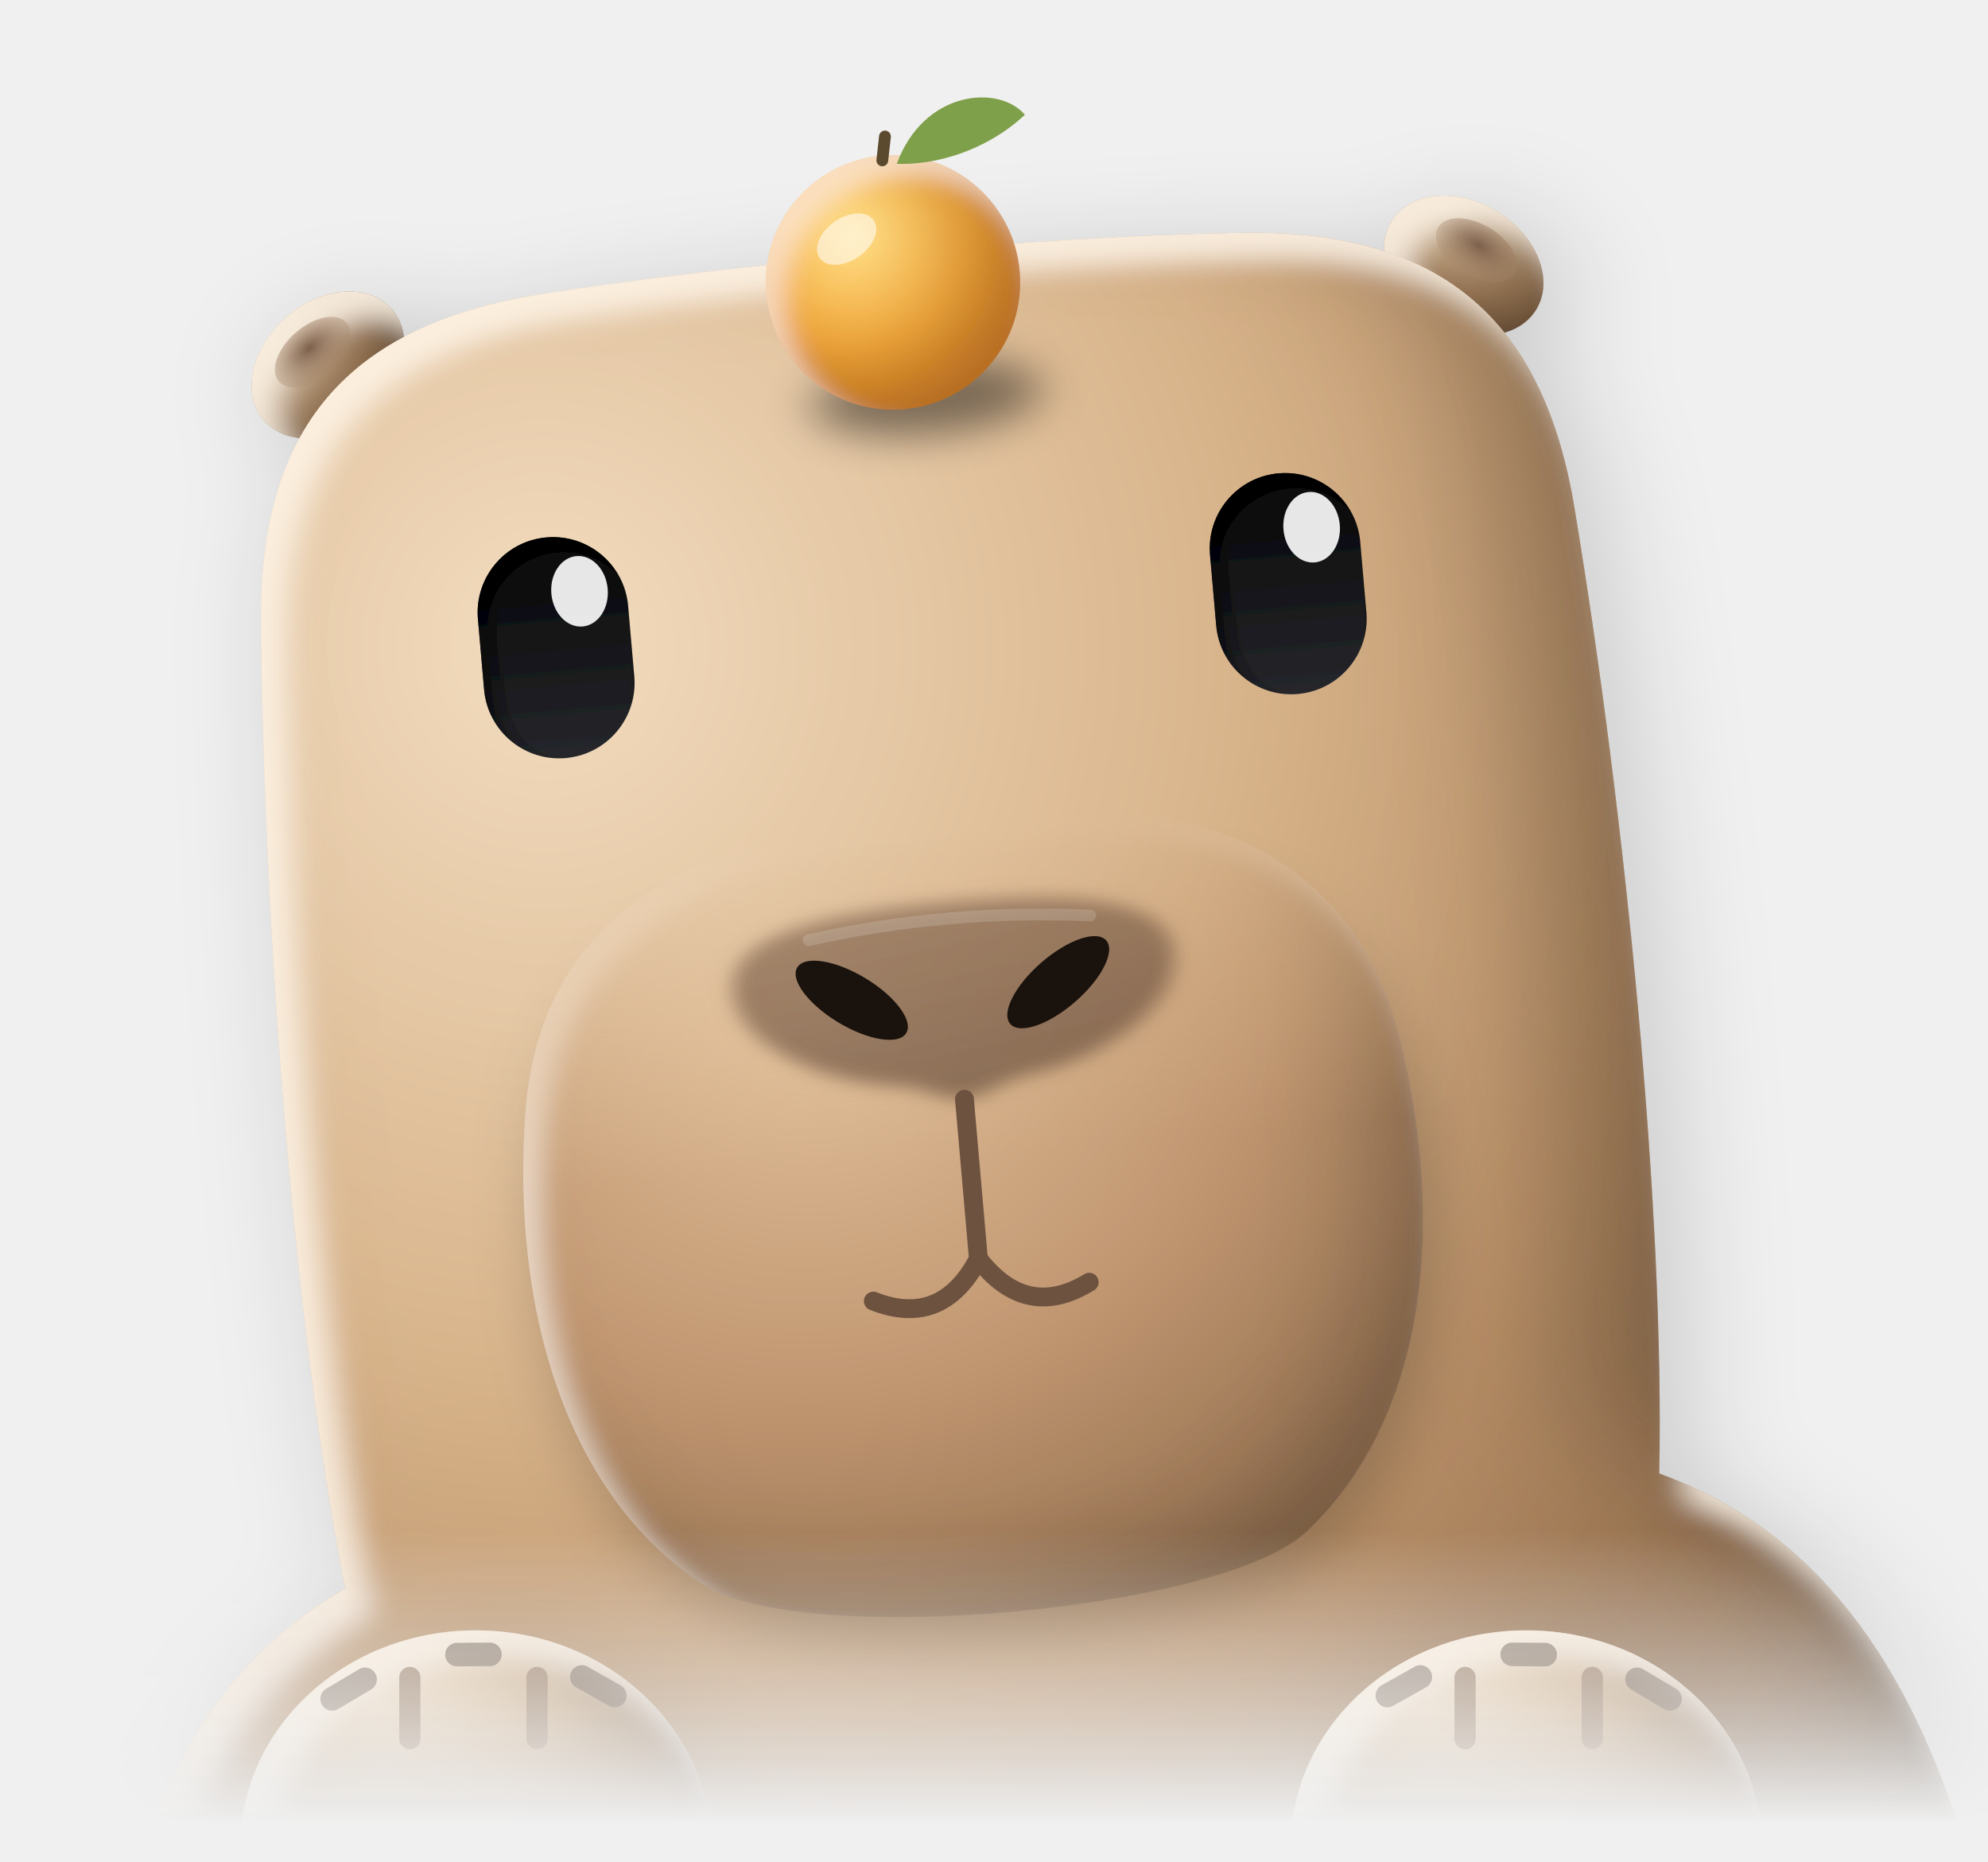
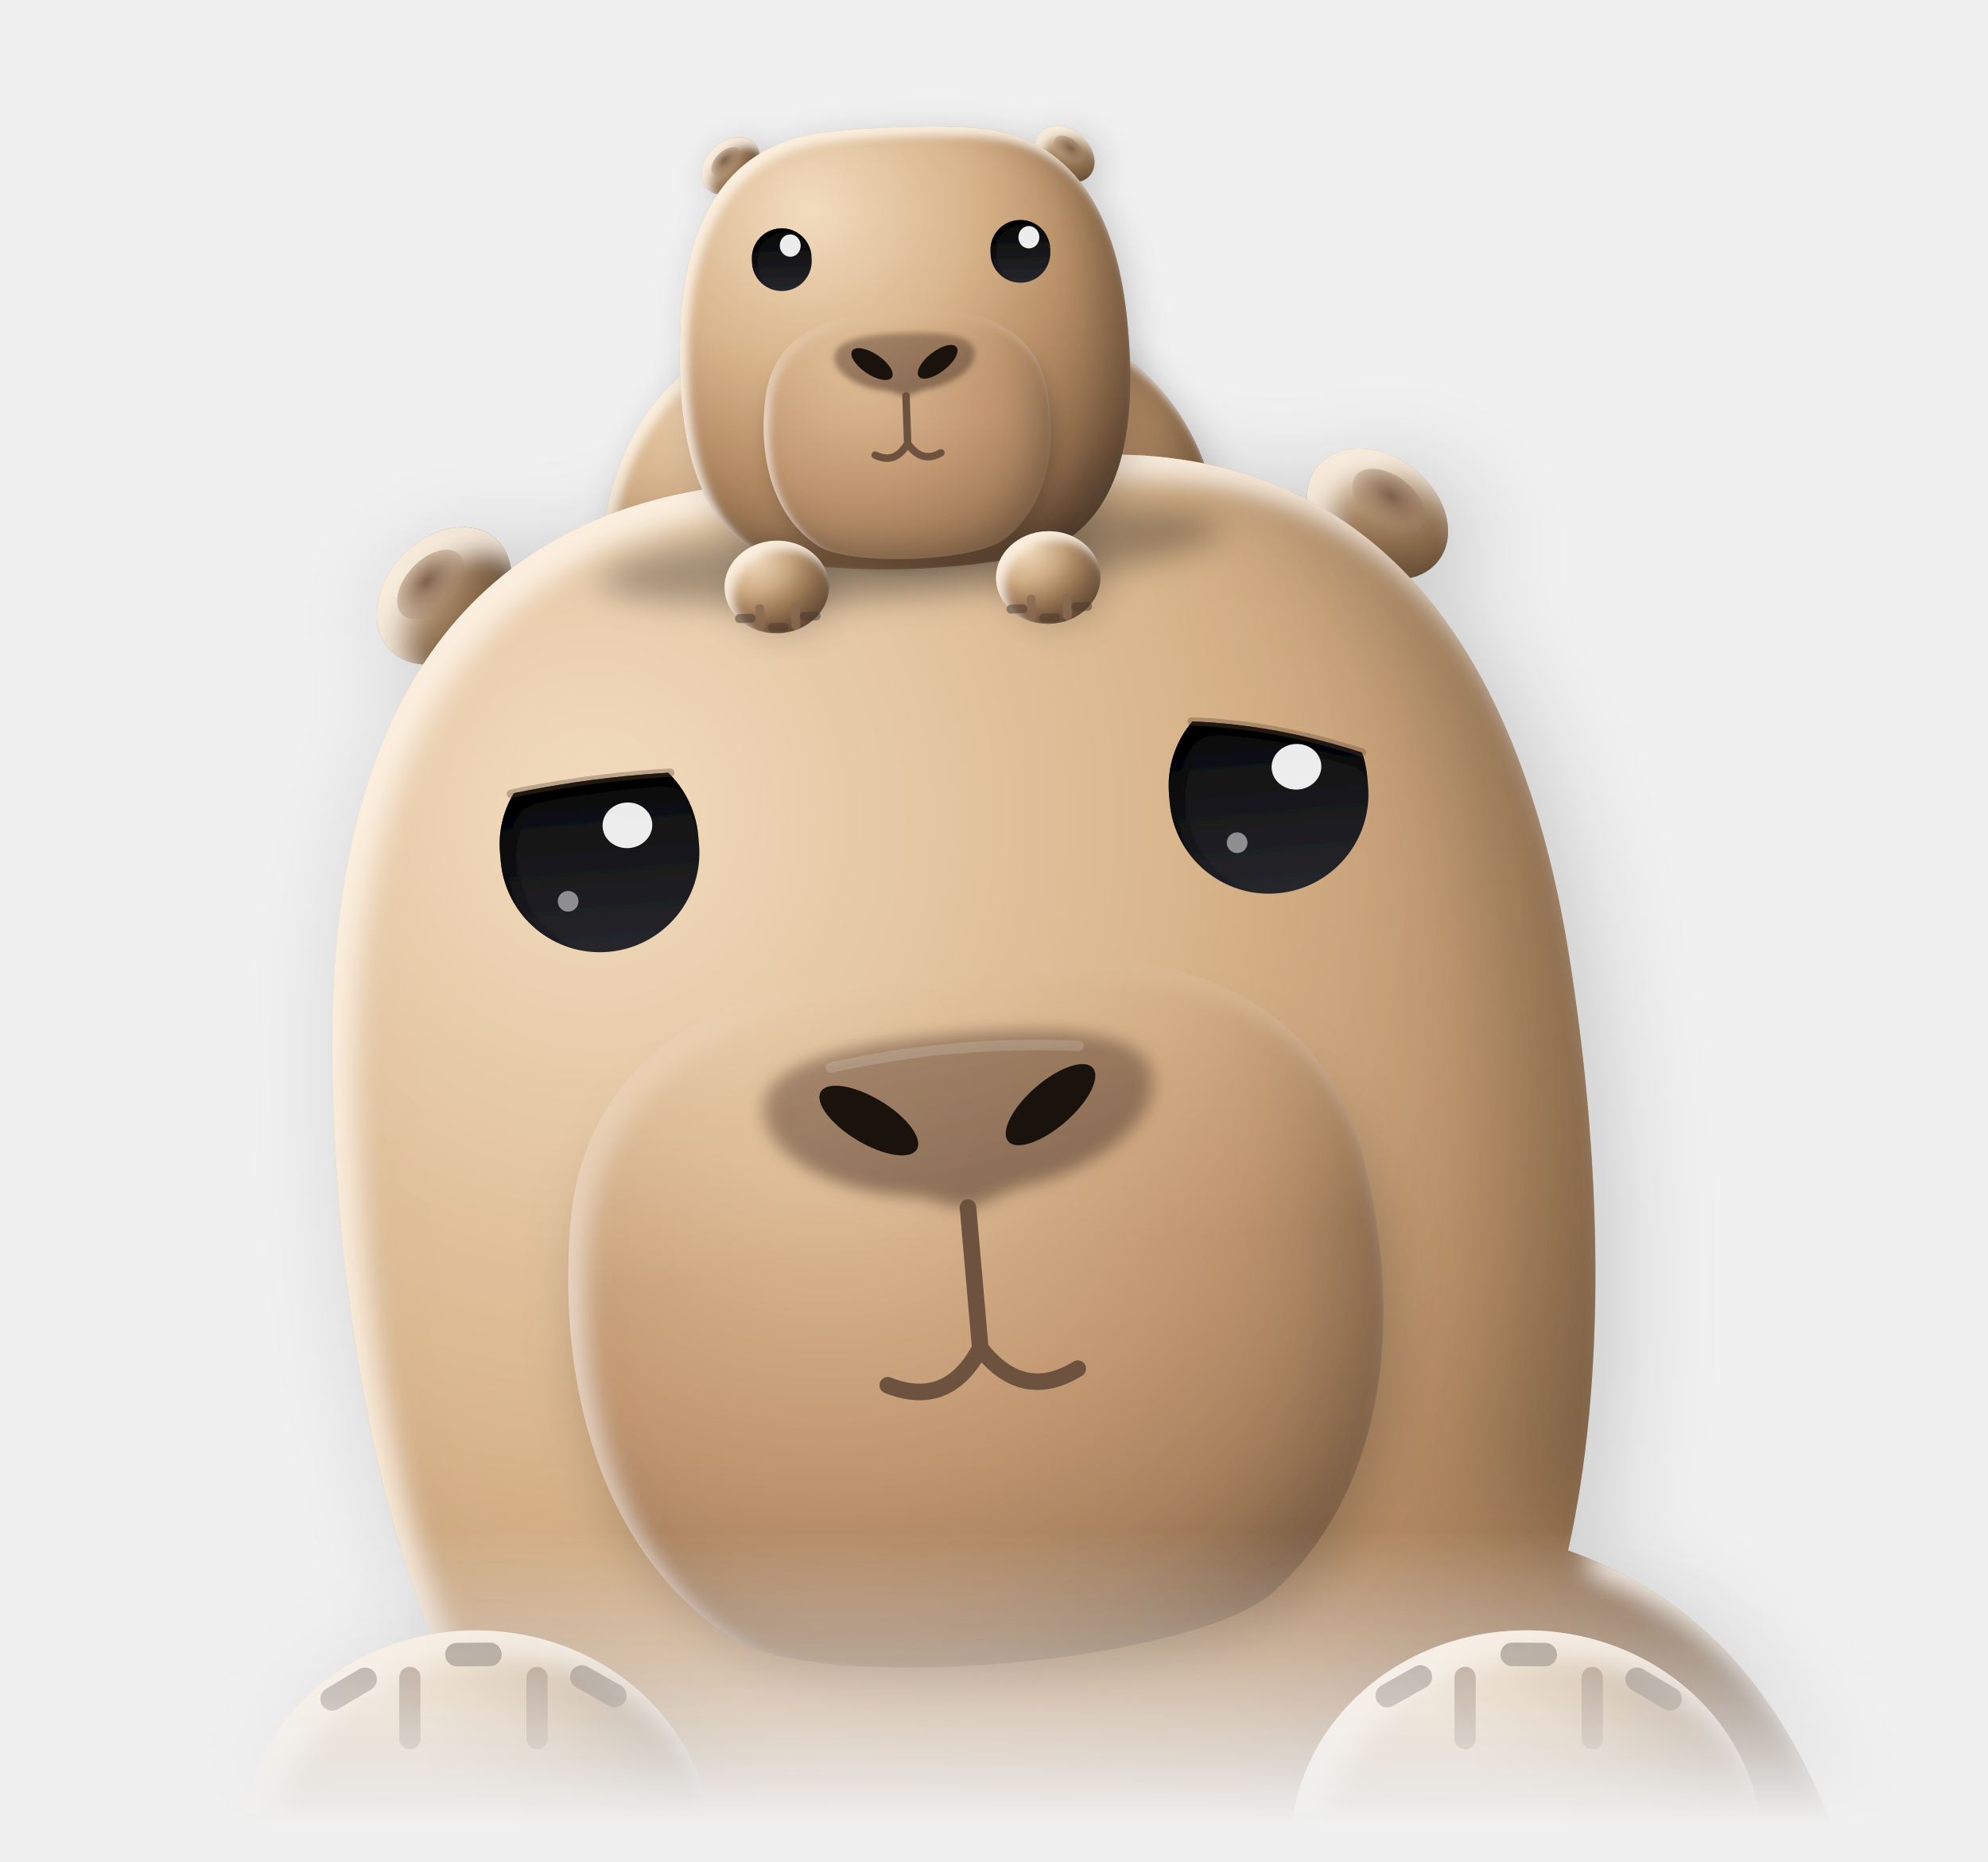
<svg xmlns="http://www.w3.org/2000/svg" viewBox="90 150 844 790" width="844" height="790">
  <defs>
    <linearGradient id="artFadeB" gradientUnits="userSpaceOnUse" x1="0" y1="800" x2="0" y2="924">
      <stop offset="0" stop-color="#fff" />
      <stop offset="1" stop-color="#000" />
    </linearGradient>
    <mask id="artMaskB" maskUnits="userSpaceOnUse" x="0" y="0" width="1024" height="1024">
      <rect width="1024" height="924" fill="url(#artFadeB)" />
    </mask>
    <path id="squircle" d="M924.0 512.0 L923.9 608.0 L923.8 638.6 L923.5 660.9 L923.1 679.0 L922.6 694.5 L922.0 708.2 L921.2 720.5 L920.4 731.8 L919.4 742.2 L918.3 751.9 L917.1 761.0 L915.8 769.6 L914.4 777.6 L912.8 785.3 L911.2 792.6 L909.4 799.5 L907.5 806.1 L905.4 812.4 L903.3 818.5 L901.0 824.2 L898.5 829.8 L896.0 835.1 L893.3 840.2 L890.5 845.1 L887.6 849.8 L884.5 854.3 L881.2 858.7 L877.9 862.8 L874.3 866.8 L870.7 870.7 L866.8 874.3 L862.8 877.9 L858.7 881.2 L854.3 884.5 L849.8 887.6 L845.1 890.5 L840.2 893.3 L835.1 896.0 L829.8 898.5 L824.2 901.0 L818.5 903.3 L812.4 905.4 L806.1 907.5 L799.5 909.4 L792.6 911.2 L785.3 912.8 L777.6 914.4 L769.6 915.8 L761.0 917.1 L751.9 918.3 L742.2 919.4 L731.8 920.4 L720.5 921.2 L708.2 922.0 L694.5 922.6 L679.0 923.1 L660.9 923.5 L638.6 923.8 L608.0 923.9 L512.0 924.0 L416.0 923.9 L385.4 923.8 L363.1 923.5 L345.0 923.1 L329.5 922.6 L315.8 922.0 L303.5 921.2 L292.2 920.4 L281.8 919.4 L272.1 918.3 L263.0 917.1 L254.4 915.8 L246.4 914.4 L238.7 912.8 L231.4 911.2 L224.5 909.4 L217.9 907.5 L211.6 905.4 L205.5 903.3 L199.8 901.0 L194.2 898.5 L188.9 896.0 L183.8 893.3 L178.9 890.5 L174.2 887.6 L169.7 884.5 L165.3 881.2 L161.2 877.9 L157.2 874.3 L153.3 870.7 L149.7 866.8 L146.1 862.8 L142.8 858.7 L139.5 854.3 L136.4 849.8 L133.5 845.1 L130.7 840.2 L128.0 835.1 L125.5 829.8 L123.0 824.2 L120.7 818.5 L118.6 812.4 L116.5 806.1 L114.6 799.5 L112.8 792.6 L111.2 785.3 L109.6 777.6 L108.2 769.6 L106.9 761.0 L105.7 751.9 L104.6 742.2 L103.6 731.8 L102.8 720.5 L102.0 708.2 L101.4 694.5 L100.9 679.0 L100.5 660.9 L100.2 638.6 L100.1 608.0 L100.0 512.0 L100.1 416.0 L100.2 385.4 L100.5 363.1 L100.9 345.0 L101.4 329.5 L102.0 315.8 L102.8 303.5 L103.6 292.2 L104.6 281.8 L105.7 272.1 L106.9 263.0 L108.2 254.4 L109.6 246.4 L111.2 238.7 L112.8 231.4 L114.6 224.5 L116.5 217.9 L118.6 211.6 L120.7 205.5 L123.0 199.8 L125.5 194.2 L128.0 188.9 L130.7 183.8 L133.5 178.9 L136.4 174.2 L139.5 169.7 L142.8 165.3 L146.1 161.2 L149.7 157.2 L153.3 153.3 L157.2 149.7 L161.2 146.1 L165.3 142.8 L169.7 139.5 L174.2 136.4 L178.9 133.5 L183.8 130.7 L188.9 128.0 L194.2 125.5 L199.8 123.0 L205.5 120.7 L211.6 118.6 L217.9 116.5 L224.5 114.6 L231.4 112.8 L238.7 111.2 L246.4 109.6 L254.4 108.2 L263.0 106.9 L272.1 105.7 L281.8 104.6 L292.2 103.6 L303.5 102.8 L315.8 102.0 L329.5 101.4 L345.0 100.9 L363.1 100.5 L385.4 100.2 L416.0 100.1 L512.0 100.0 L608.0 100.1 L638.6 100.2 L660.9 100.5 L679.0 100.9 L694.5 101.4 L708.2 102.0 L720.5 102.8 L731.8 103.6 L742.2 104.6 L751.9 105.7 L761.0 106.9 L769.6 108.2 L777.6 109.6 L785.3 111.2 L792.6 112.8 L799.5 114.6 L806.1 116.5 L812.4 118.6 L818.5 120.7 L824.2 123.0 L829.8 125.5 L835.1 128.0 L840.2 130.7 L845.1 133.5 L849.8 136.4 L854.3 139.5 L858.7 142.8 L862.8 146.1 L866.8 149.7 L870.7 153.3 L874.3 157.2 L877.9 161.2 L881.2 165.3 L884.5 169.7 L887.6 174.2 L890.5 178.9 L893.3 183.8 L896.0 188.9 L898.5 194.2 L901.0 199.8 L903.3 205.5 L905.4 211.6 L907.5 217.9 L909.4 224.5 L911.2 231.4 L912.8 238.7 L914.4 246.4 L915.8 254.4 L917.1 263.0 L918.3 272.1 L919.4 281.8 L920.4 292.2 L921.2 303.5 L922.0 315.8 L922.6 329.5 L923.1 345.0 L923.5 363.1 L923.8 385.4 L923.9 416.0 Z" />
    <clipPath id="clip">
      <use href="#squircle" />
    </clipPath>
    <linearGradient id="bg" x1="0" y1="0" x2="0" y2="1">
      <stop offset="0" stop-color="#3a3c42" />
      <stop offset="0.55" stop-color="#232429" />
      <stop offset="1" stop-color="#141519" />
    </linearGradient>
    <linearGradient id="rim" x1="0" y1="0" x2="0" y2="1">
      <stop offset="0" stop-color="#fff" stop-opacity="0.22" />
      <stop offset="0.35" stop-color="#fff" stop-opacity="0.04" />
      <stop offset="1" stop-color="#fff" stop-opacity="0" />
    </linearGradient>
    <radialGradient id="body" cx="0.30" cy="0.18" r="0.95">
      <stop offset="0" stop-color="#f2dcbf" />
      <stop offset="0.38" stop-color="#d8b48b" />
      <stop offset="0.62" stop-color="#b88f67" />
      <stop offset="0.86" stop-color="#8c6849" />
      <stop offset="1" stop-color="#5e4533" />
    </radialGradient>
    <radialGradient id="muzzle" cx="0.34" cy="0.22" r="0.9">
      <stop offset="0" stop-color="#e3c29c" />
      <stop offset="0.55" stop-color="#c09670" />
      <stop offset="1" stop-color="#8d6a4b" />
    </radialGradient>
    <linearGradient id="eye" x1="0" y1="0" x2="0" y2="1">
      <stop offset="0" stop-color="#050506" />
      <stop offset="1" stop-color="#26272c" />
    </linearGradient>
    <linearGradient id="pad" x1="0" y1="0" x2="0.3" y2="1">
      <stop offset="0" stop-color="#7f604a" />
      <stop offset="1" stop-color="#5f4636" />
    </linearGradient>
    <radialGradient id="earIn" cx="0.5" cy="0.4" r="0.6">
      <stop offset="0" stop-color="#7d604b" />
      <stop offset="1" stop-color="#a8876a" stop-opacity="0.2" />
-     </radialGradient>
-     <radialGradient id="yuzu" cx="0.36" cy="0.3" r="0.8">
-       <stop offset="0" stop-color="#ffe08a" />
-       <stop offset="0.55" stop-color="#f6a93a" />
-       <stop offset="1" stop-color="#d97a16" />
    </radialGradient>
    <filter id="sculpt" x="-20%" y="-20%" width="140%" height="140%">
      <feGaussianBlur in="SourceAlpha" stdDeviation="30" result="b1" />
      <feOffset in="b1" dx="-34" dy="-26" result="o1" />
      <feComposite in="SourceAlpha" in2="o1" operator="out" result="edge1" />
      <feFlood flood-color="#3b2f26" flood-opacity="0.55" />
      <feComposite in2="edge1" operator="in" result="shade" />
      <feGaussianBlur in="SourceAlpha" stdDeviation="6" result="b2" />
      <feOffset in="b2" dx="10" dy="12" result="o2" />
      <feComposite in="SourceAlpha" in2="o2" operator="out" result="edge2" />
      <feFlood flood-color="#fff4e6" flood-opacity="0.85" />
      <feComposite in2="edge2" operator="in" result="shine" />
      <feMerge>
        <feMergeNode in="SourceGraphic" />
        <feMergeNode in="shade" />
        <feMergeNode in="shine" />
      </feMerge>
    </filter>
    <filter id="sculptSoft" x="-20%" y="-20%" width="140%" height="140%">
      <feGaussianBlur in="SourceAlpha" stdDeviation="20" result="b1" />
      <feOffset in="b1" dx="-20" dy="-16" result="o1" />
      <feComposite in="SourceAlpha" in2="o1" operator="out" result="edge1" />
      <feFlood flood-color="#3b2f26" flood-opacity="0.4" />
      <feComposite in2="edge1" operator="in" result="shade" />
      <feGaussianBlur in="SourceAlpha" stdDeviation="5" result="b2" />
      <feOffset in="b2" dx="7" dy="9" result="o2" />
      <feComposite in="SourceAlpha" in2="o2" operator="out" result="edge2" />
      <feFlood flood-color="#fff4e6" flood-opacity="0.59" />
      <feComposite in2="edge2" operator="in" result="shine" />
      <feMerge>
        <feMergeNode in="SourceGraphic" />
        <feMergeNode in="shade" />
        <feMergeNode in="shine" />
      </feMerge>
    </filter>
    <filter id="cast" x="-20%" y="-20%" width="140%" height="140%">
      <feGaussianBlur in="SourceAlpha" stdDeviation="22" />
      <feOffset dx="10" dy="6" />
      <feComponentTransfer>
        <feFuncA type="linear" slope="0.16" />
      </feComponentTransfer>
    </filter>
    <filter id="muzzleDrop" x="-20%" y="-20%" width="140%" height="150%">
      <feGaussianBlur in="SourceAlpha" stdDeviation="12" />
      <feOffset dx="4" dy="12" />
      <feComponentTransfer>
        <feFuncA type="linear" slope="0.2" />
      </feComponentTransfer>
    </filter>
    <linearGradient id="muzzleFade" gradientUnits="userSpaceOnUse" x1="0" y1="500" x2="0" y2="640">
      <stop offset="0" stop-color="#fff" stop-opacity="0" />
      <stop offset="1" stop-color="#fff" />
    </linearGradient>
    <mask id="muzzleMask" maskUnits="userSpaceOnUse" x="0" y="0" width="1024" height="1100">
      <rect width="1024" height="1100" fill="url(#muzzleFade)" />
    </mask>
-     <filter id="yuzuShadow" x="-60%" y="-200%" width="220%" height="500%">
-       <feGaussianBlur stdDeviation="9" />
+     <filter id="softShadow" x="-50%" y="-200%" width="200%" height="500%">
+       <feGaussianBlur stdDeviation="8" />
    </filter>
    <filter id="padBlur" x="-30%" y="-50%" width="160%" height="200%">
      <feGaussianBlur stdDeviation="4" />
    </filter>
    <filter id="eyeInset" x="-30%" y="-30%" width="160%" height="160%">
      <feGaussianBlur in="SourceAlpha" stdDeviation="5" result="b" />
      <feOffset in="b" dx="4" dy="7" result="o" />
      <feComposite in="SourceAlpha" in2="o" operator="out" result="e" />
      <feFlood flood-color="#000" flood-opacity="0.9" />
      <feComposite in2="e" operator="in" result="s" />
      <feMerge>
        <feMergeNode in="SourceGraphic" />
        <feMergeNode in="s" />
      </feMerge>
    </filter>
  </defs>
  <g mask="url(#artMaskB)">
-     <g transform="rotate(-5 512 760)">
+     <g transform="translate(512 1000) scale(0.88) translate(-512 -1000) rotate(-5 512 760)">
+       <g transform="translate(512 306) rotate(3) scale(0.36) translate(-512 -846)">
+         <g fill="#000" filter="url(#cast)">
+           <path d="M 96 1000 L 96 846 C 96 700 170 560 330 520 C 420 498 604 498 694 520 C 854 560 928 700 928 846 L 928 1000 Z" />
+         </g>
+         <g filter="url(#sculpt)">
+           <g fill="url(#body)">
+             <path d="M 96 1000 L 96 846 C 96 700 170 560 330 520 C 420 498 604 498 694 520 C 854 560 928 700 928 846 L 928 1000 Z" />
+           </g>
+         </g>
+       </g>
      <g fill="#000" filter="url(#cast)">
-         <ellipse cx="270" cy="282" rx="36" ry="27" transform="rotate(-36 270 282)" />
-         <ellipse cx="754" cy="282" rx="36" ry="27" transform="rotate(36 754 282)" />
-         <path d="M 104 1110 C 104 930 150 838 232 800 C 220 690 222 520 232 390 C 238 306 280 266 362 260 C 444 254 580 254 662 260 C 744 266 786 306 792 390 C 802 520 804 690 792 800 C 874 838 920 930 920 1110 Z" />
+         <ellipse cx="286" cy="300" rx="37" ry="28" transform="rotate(-42 286 300)" />
+         <ellipse cx="738" cy="300" rx="37" ry="28" transform="rotate(42 738 300)" />
+         <path d="M 104 1110 C 104 936 150 846 238 806 C 212 724 206 622 212 528 C 220 394 268 282 396 262 C 452 254 572 254 628 262 C 756 282 804 394 812 528 C 818 622 812 724 786 806 C 874 846 920 936 920 1110 Z" />
      </g>
      <g filter="url(#sculpt)">
        <g fill="url(#body)">
-           <ellipse cx="270" cy="282" rx="36" ry="27" transform="rotate(-36 270 282)" />
-           <ellipse cx="754" cy="282" rx="36" ry="27" transform="rotate(36 754 282)" />
-         </g>
-       </g>
-       <ellipse cx="264" cy="276" rx="19" ry="11" transform="rotate(-36 264 276)" fill="url(#earIn)" />
-       <ellipse cx="760" cy="276" rx="19" ry="11" transform="rotate(36 760 276)" fill="url(#earIn)" />
+           <ellipse cx="286" cy="300" rx="37" ry="28" transform="rotate(-42 286 300)" />
+           <ellipse cx="738" cy="300" rx="37" ry="28" transform="rotate(42 738 300)" />
+         </g>
+       </g>
+       <ellipse cx="280" cy="294" rx="20" ry="12" transform="rotate(-42 280 294)" fill="url(#earIn)" />
+       <ellipse cx="744" cy="294" rx="20" ry="12" transform="rotate(42 744 294)" fill="url(#earIn)" />
      <g filter="url(#sculpt)">
-         <path d="M 104 1110 C 104 930 150 838 232 800 C 220 690 222 520 232 390 C 238 306 280 266 362 260 C 444 254 580 254 662 260 C 744 266 786 306 792 390 C 802 520 804 690 792 800 C 874 838 920 930 920 1110 Z" fill="url(#body)" />
+         <path d="M 104 1110 C 104 936 150 846 238 806 C 212 724 206 622 212 528 C 220 394 268 282 396 262 C 452 254 572 254 628 262 C 756 282 804 394 812 528 C 818 622 812 724 786 806 C 874 846 920 936 920 1110 Z" fill="url(#body)" />
      </g>
      <g mask="url(#muzzleMask)">
-         <path d="M 512 492 C 616 492 684 522 698 604 C 712 690 694 770 640 812 C 600 842 424 842 384 812 C 330 770 312 690 326 604 C 340 522 408 492 512 492 Z" fill="#000" filter="url(#muzzleDrop)" />
+         <path d="M 512 494 C 620 494 690 526 704 608 C 718 694 698 772 642 814 C 600 844 424 844 382 814 C 326 772 306 694 320 608 C 334 526 404 494 512 494 Z" fill="#000" filter="url(#muzzleDrop)" />
        <g filter="url(#sculptSoft)">
-           <path d="M 512 492 C 616 492 684 522 698 604 C 712 690 694 770 640 812 C 600 842 424 842 384 812 C 330 770 312 690 326 604 C 340 522 408 492 512 492 Z" fill="url(#muzzle)" />
+           <path d="M 512 494 C 620 494 690 526 704 608 C 718 694 698 772 642 814 C 600 844 424 844 382 814 C 326 772 306 694 320 608 C 334 526 404 494 512 494 Z" fill="url(#muzzle)" />
        </g>
      </g>
      <path d="M 418 560 C 420 538 460 532 512 532 C 564 532 604 538 606 560 C 608 584 572 604 540 608 C 528 610 520 616 512 616 C 504 616 496 610 484 608 C 452 604 416 584 418 560 Z" fill="url(#pad)" opacity="0.62" filter="url(#padBlur)" />
      <ellipse cx="468" cy="570" rx="27" ry="11" transform="rotate(36 468 570)" fill="#1a120c" />
      <ellipse cx="556" cy="570" rx="27" ry="11" transform="rotate(-36 556 570)" fill="#1a120c" />
      <path d="M 452 543 Q 512 535 572 543" stroke="#fff" stroke-width="5" stroke-linecap="round" fill="none" opacity="0.16" />
      <path d="M 512 616 L 512 684 M 466 698 Q 494 712 512 684 Q 530 712 558 698" stroke="#6d5240" stroke-width="8" stroke-linecap="round" stroke-linejoin="round" fill="none" />
+       <clipPath id="lid0">
+         <path d="M 412.0 395.8 Q 350.0 391.0 288.0 401.0 L 288.0 528.0 L 412.0 528.0 Z" />
+       </clipPath>
      <g filter="url(#eyeInset)">
-         <rect x="324" y="363" width="64" height="94" rx="32" fill="url(#eye)" />
-         <rect x="636" y="363" width="64" height="94" rx="32" fill="url(#eye)" />
-       </g>
-       <ellipse cx="368" cy="387" rx="12" ry="15" fill="#fff" opacity="0.9" />
-       <ellipse cx="680" cy="387" rx="12" ry="15" fill="#fff" opacity="0.9" />
-     </g>
-     <g transform="rotate(-5 512 760)">
-       <ellipse cx="522" cy="318" rx="49" ry="16" fill="#000" opacity="0.45" filter="url(#yuzuShadow)" />
-       <g filter="url(#sculptSoft)">
-         <circle cx="512" cy="268" r="54" fill="url(#yuzu)" />
-       </g>
-       <ellipse cx="494" cy="248" rx="14" ry="9" fill="#fff" opacity="0.55" transform="rotate(-30 494 248)" />
-       <path d="M 518 218 C 532 188 564 188 574 202 C 556 216 534 220 518 218 Z" fill="#7fa04a" />
-       <path d="M 512 216 L 514 206" stroke="#5c4a2e" stroke-width="5" stroke-linecap="round" />
+         <g clip-path="url(#lid0)">
+           <rect x="302.0" y="378.0" width="96.0" height="100.0" rx="48.0" fill="url(#eye)" />
+         </g>
+       </g>
+       <path d="M 387.2 394.5 L 384.1 394.4 L 381.0 394.3 L 377.9 394.3 L 374.8 394.3 L 371.7 394.2 L 368.6 394.3 L 365.5 394.3 L 362.4 394.3 L 359.3 394.4 L 356.2 394.5 L 353.1 394.6 L 350.0 394.7 L 346.9 394.8 L 343.8 395.0 L 340.7 395.2 L 337.6 395.4 L 334.5 395.6 L 331.4 395.8 L 328.3 396.1 L 325.2 396.3 L 322.1 396.6 L 319.0 396.9 L 315.9 397.2 L 312.8 397.6 L 309.7 398.0" fill="none" stroke="#5e4533" stroke-width="4.0" stroke-linecap="round" stroke-linejoin="round" opacity="0.35" />
+       <ellipse cx="364.4" cy="418.0" rx="12.0" ry="11.0" fill="#fff" opacity="0.92" />
+       <circle cx="332.7" cy="452.0" r="5.0" fill="#fff" opacity="0.5" />
+       <clipPath id="lid1">
+         <path d="M 612.0 389.8 Q 674.0 391.0 736.0 421.0 L 736.0 528.0 L 612.0 528.0 Z" />
+       </clipPath>
+       <g filter="url(#eyeInset)">
+         <g clip-path="url(#lid1)">
+           <rect x="626.0" y="378.0" width="96.0" height="100.0" rx="48.0" fill="url(#eye)" />
+         </g>
+       </g>
+       <path d="M 639.9 391.8 L 643.0 392.2 L 646.1 392.6 L 649.2 393.1 L 652.3 393.6 L 655.4 394.2 L 658.5 394.8 L 661.6 395.4 L 664.7 396.0 L 667.8 396.7 L 670.9 397.4 L 674.0 398.2 L 677.1 399.0 L 680.2 399.8 L 683.3 400.7 L 686.4 401.6 L 689.5 402.6 L 692.6 403.5 L 695.7 404.5 L 698.8 405.6 L 701.9 406.7 L 705.0 407.8 L 708.1 409.0 L 711.2 410.2 L 714.3 411.4 L 717.4 412.6 L 720.5 413.9" fill="none" stroke="#5e4533" stroke-width="4.0" stroke-linecap="round" stroke-linejoin="round" opacity="0.35" />
+       <ellipse cx="688.4" cy="418.0" rx="12.0" ry="11.0" fill="#fff" opacity="0.92" />
+       <circle cx="656.7" cy="452.0" r="5.0" fill="#fff" opacity="0.5" />
+       <ellipse cx="512" cy="300" rx="150" ry="20" fill="#000" opacity="0.30" filter="url(#softShadow)" />
+       <g transform="translate(512 306) rotate(3) scale(0.36) translate(-512 -846)">
+         <g fill="#000" filter="url(#cast)">
+           <ellipse cx="288" cy="300" rx="44" ry="33" transform="rotate(-42 288 300)" />
+           <ellipse cx="736" cy="300" rx="44" ry="33" transform="rotate(42 736 300)" />
+           <path d="M 212 528 C 220 394 268 282 396 262 C 452 254 572 254 628 262 C 756 282 804 394 812 528 C 820 660 800 770 718 818 C 650 858 374 858 306 818 C 224 770 204 660 212 528 Z" />
+         </g>
+         <g filter="url(#sculpt)">
+           <g fill="url(#body)">
+             <ellipse cx="288" cy="300" rx="44" ry="33" transform="rotate(-42 288 300)" />
+             <ellipse cx="736" cy="300" rx="44" ry="33" transform="rotate(42 736 300)" />
+           </g>
+         </g>
+         <ellipse cx="282" cy="294" rx="24" ry="14" transform="rotate(-42 282 294)" fill="url(#earIn)" />
+         <ellipse cx="742" cy="294" rx="24" ry="14" transform="rotate(42 742 294)" fill="url(#earIn)" />
+         <g filter="url(#sculpt)">
+           <path d="M 212 528 C 220 394 268 282 396 262 C 452 254 572 254 628 262 C 756 282 804 394 812 528 C 820 660 800 770 718 818 C 650 858 374 858 306 818 C 224 770 204 660 212 528 Z" fill="url(#body)" />
+         </g>
+         <g mask="url(#muzzleMask)">
+           <path d="M 512 500 C 618 500 686 530 700 610 C 714 694 694 772 638 812 C 598 842 426 842 386 812 C 330 772 310 694 324 610 C 338 530 406 500 512 500 Z" fill="#000" filter="url(#muzzleDrop)" />
+           <g filter="url(#sculptSoft)">
+             <path d="M 512 500 C 618 500 686 530 700 610 C 714 694 694 772 638 812 C 598 842 426 842 386 812 C 330 772 310 694 324 610 C 338 530 406 500 512 500 Z" fill="url(#muzzle)" />
+           </g>
+         </g>
+         <path d="M 418 560 C 420 538 460 532 512 532 C 564 532 604 538 606 560 C 608 584 572 604 540 608 C 528 610 520 616 512 616 C 504 616 496 610 484 608 C 452 604 416 584 418 560 Z" fill="url(#pad)" opacity="0.62" filter="url(#padBlur)" />
+         <ellipse cx="468" cy="572" rx="32" ry="14" transform="rotate(36 468 572)" fill="#1a120c" />
+         <ellipse cx="556" cy="572" rx="32" ry="14" transform="rotate(-36 556 572)" fill="#1a120c" />
+         <path d="M 512 616 L 512 680 M 468 694 Q 494 708 512 680 Q 530 708 556 694" stroke="#6d5240" stroke-width="10" stroke-linecap="round" stroke-linejoin="round" fill="none" />
+         <g filter="url(#eyeInset)">
+           <rect x="312.0" y="386.0" width="80.0" height="84.0" rx="40.0" fill="url(#eye)" />
+           <rect x="632.0" y="386.0" width="80.0" height="84.0" rx="40.0" fill="url(#eye)" />
+         </g>
+         <ellipse cx="364.0" cy="409.5" rx="14.0" ry="15.0" fill="#fff" opacity="0.92" />
+         <ellipse cx="684.0" cy="409.5" rx="14.0" ry="15.0" fill="#fff" opacity="0.92" />
+         <g fill="#000" filter="url(#cast)">
+           <ellipse cx="330" cy="866" rx="70" ry="62" />
+           <ellipse cx="694" cy="866" rx="70" ry="62" />
+         </g>
+         <g filter="url(#sculpt)">
+           <g fill="url(#body)">
+             <ellipse cx="330" cy="866" rx="70" ry="62" />
+             <ellipse cx="694" cy="866" rx="70" ry="62" />
+           </g>
+         </g>
+         <g stroke="#8a6c53" stroke-width="12" stroke-linecap="round" fill="none" opacity="0.8">
+           <path d="M 306.2 894.0 L 306.2 918.0" />
+           <path d="M 353.8 894.0 L 353.8 918.0" />
+           <path d="M 670.2 894.0 L 670.2 918.0" />
+           <path d="M 717.8 894.0 L 717.8 918.0" />
+         </g>
+         <g stroke="#4a382c" stroke-width="12" stroke-linecap="round" opacity="0.5">
+           <path d="M 278.6 906.6 L 294.6 906.6" />
+           <path d="M 322.0 920.0 L 338.0 920.0" />
+           <path d="M 365.4 906.6 L 381.4 906.6" />
+           <path d="M 642.6 906.6 L 658.6 906.6" />
+           <path d="M 686.0 920.0 L 702.0 920.0" />
+           <path d="M 729.4 906.6 L 745.4 906.6" />
+         </g>
+       </g>
    </g>
    <g fill="#000" filter="url(#cast)">
      <ellipse cx="292" cy="934" rx="100" ry="92" />
      <ellipse cx="738" cy="934" rx="100" ry="92" />
    </g>
    <g filter="url(#sculpt)">
      <g fill="url(#body)">
        <ellipse cx="292" cy="934" rx="100" ry="92" />
        <ellipse cx="738" cy="934" rx="100" ry="92" />
      </g>
    </g>
    <g stroke="#8a6c53" stroke-width="9" stroke-linecap="round" fill="none" opacity="0.8">
      <path d="M 264 862 L 264 888" />
      <path d="M 318 862 L 318 888" />
      <path d="M 712 862 L 712 888" />
      <path d="M 766 862 L 766 888" />
    </g>
    <g stroke="#4a382c" stroke-width="10" stroke-linecap="round" opacity="0.55">
      <path d="M 231 871.1 L 245 862.8" />
      <path d="M 284 852.3 L 298 852.2" />
      <path d="M 337 861.8 L 351 869.7" />
      <path d="M 679 869.7 L 693 861.8" />
      <path d="M 732 852.2 L 746 852.3" />
      <path d="M 785 862.8 L 799 871.1" />
    </g>
  </g>
</svg>
